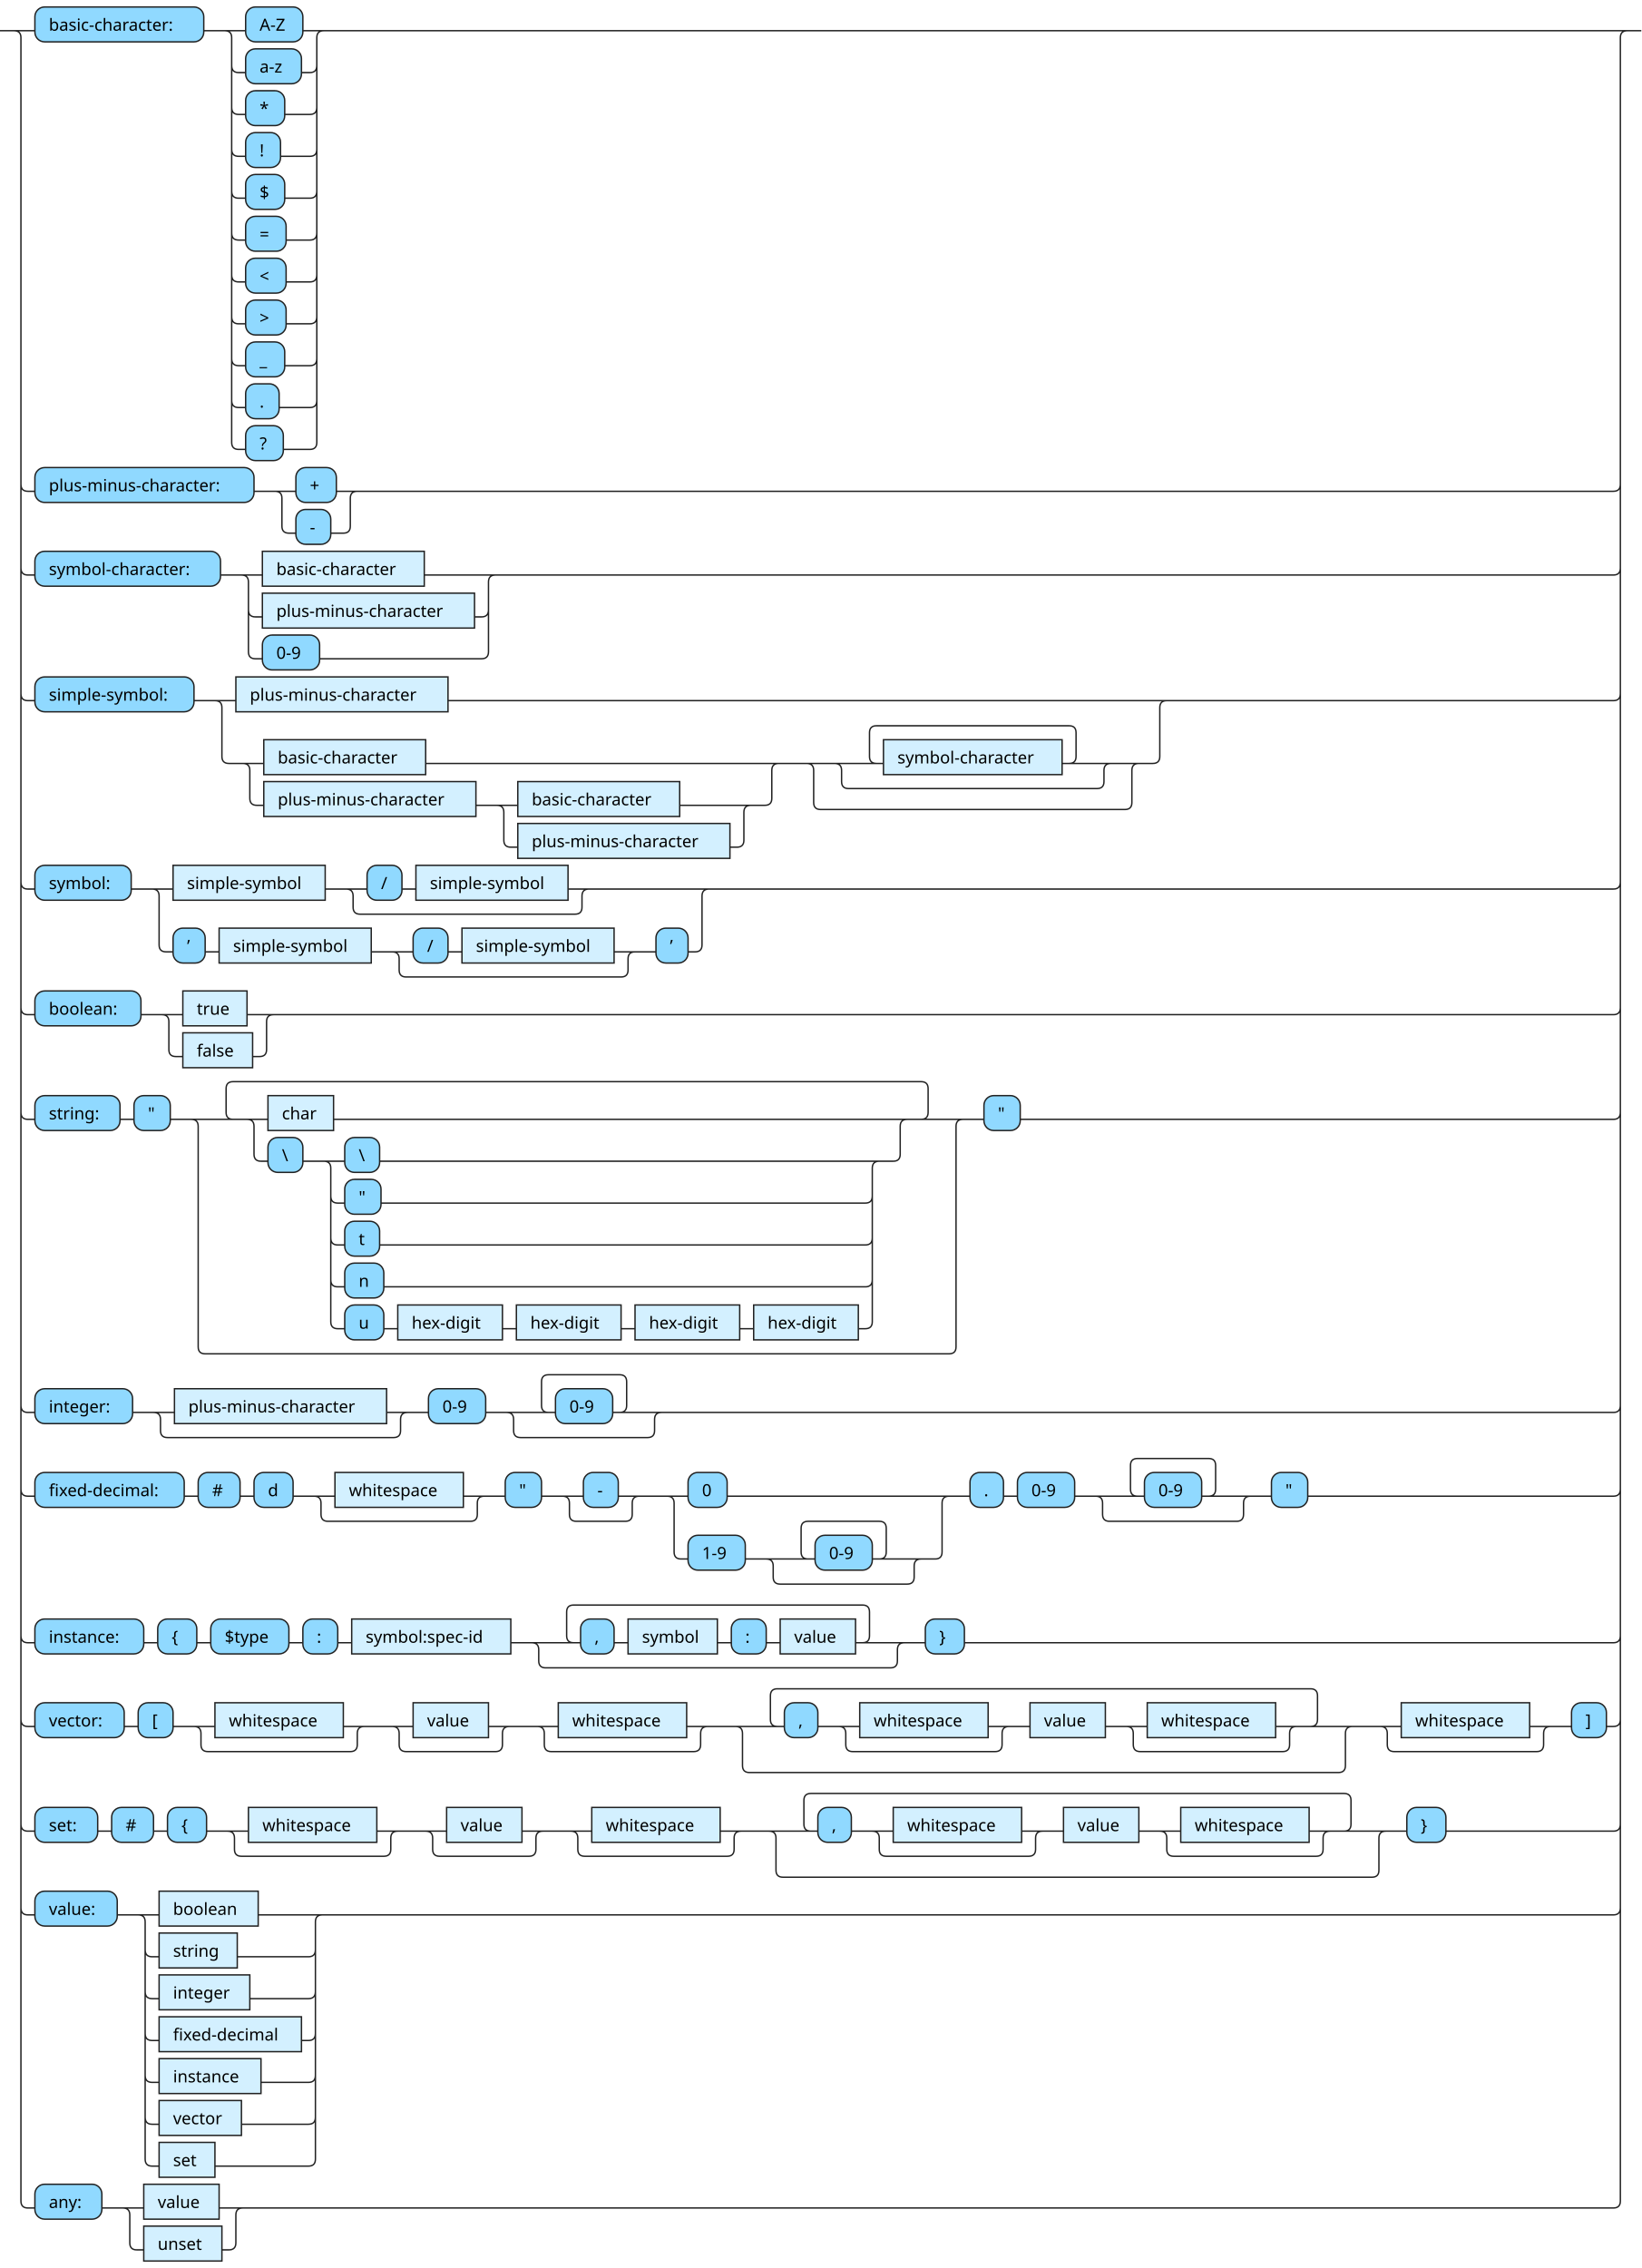
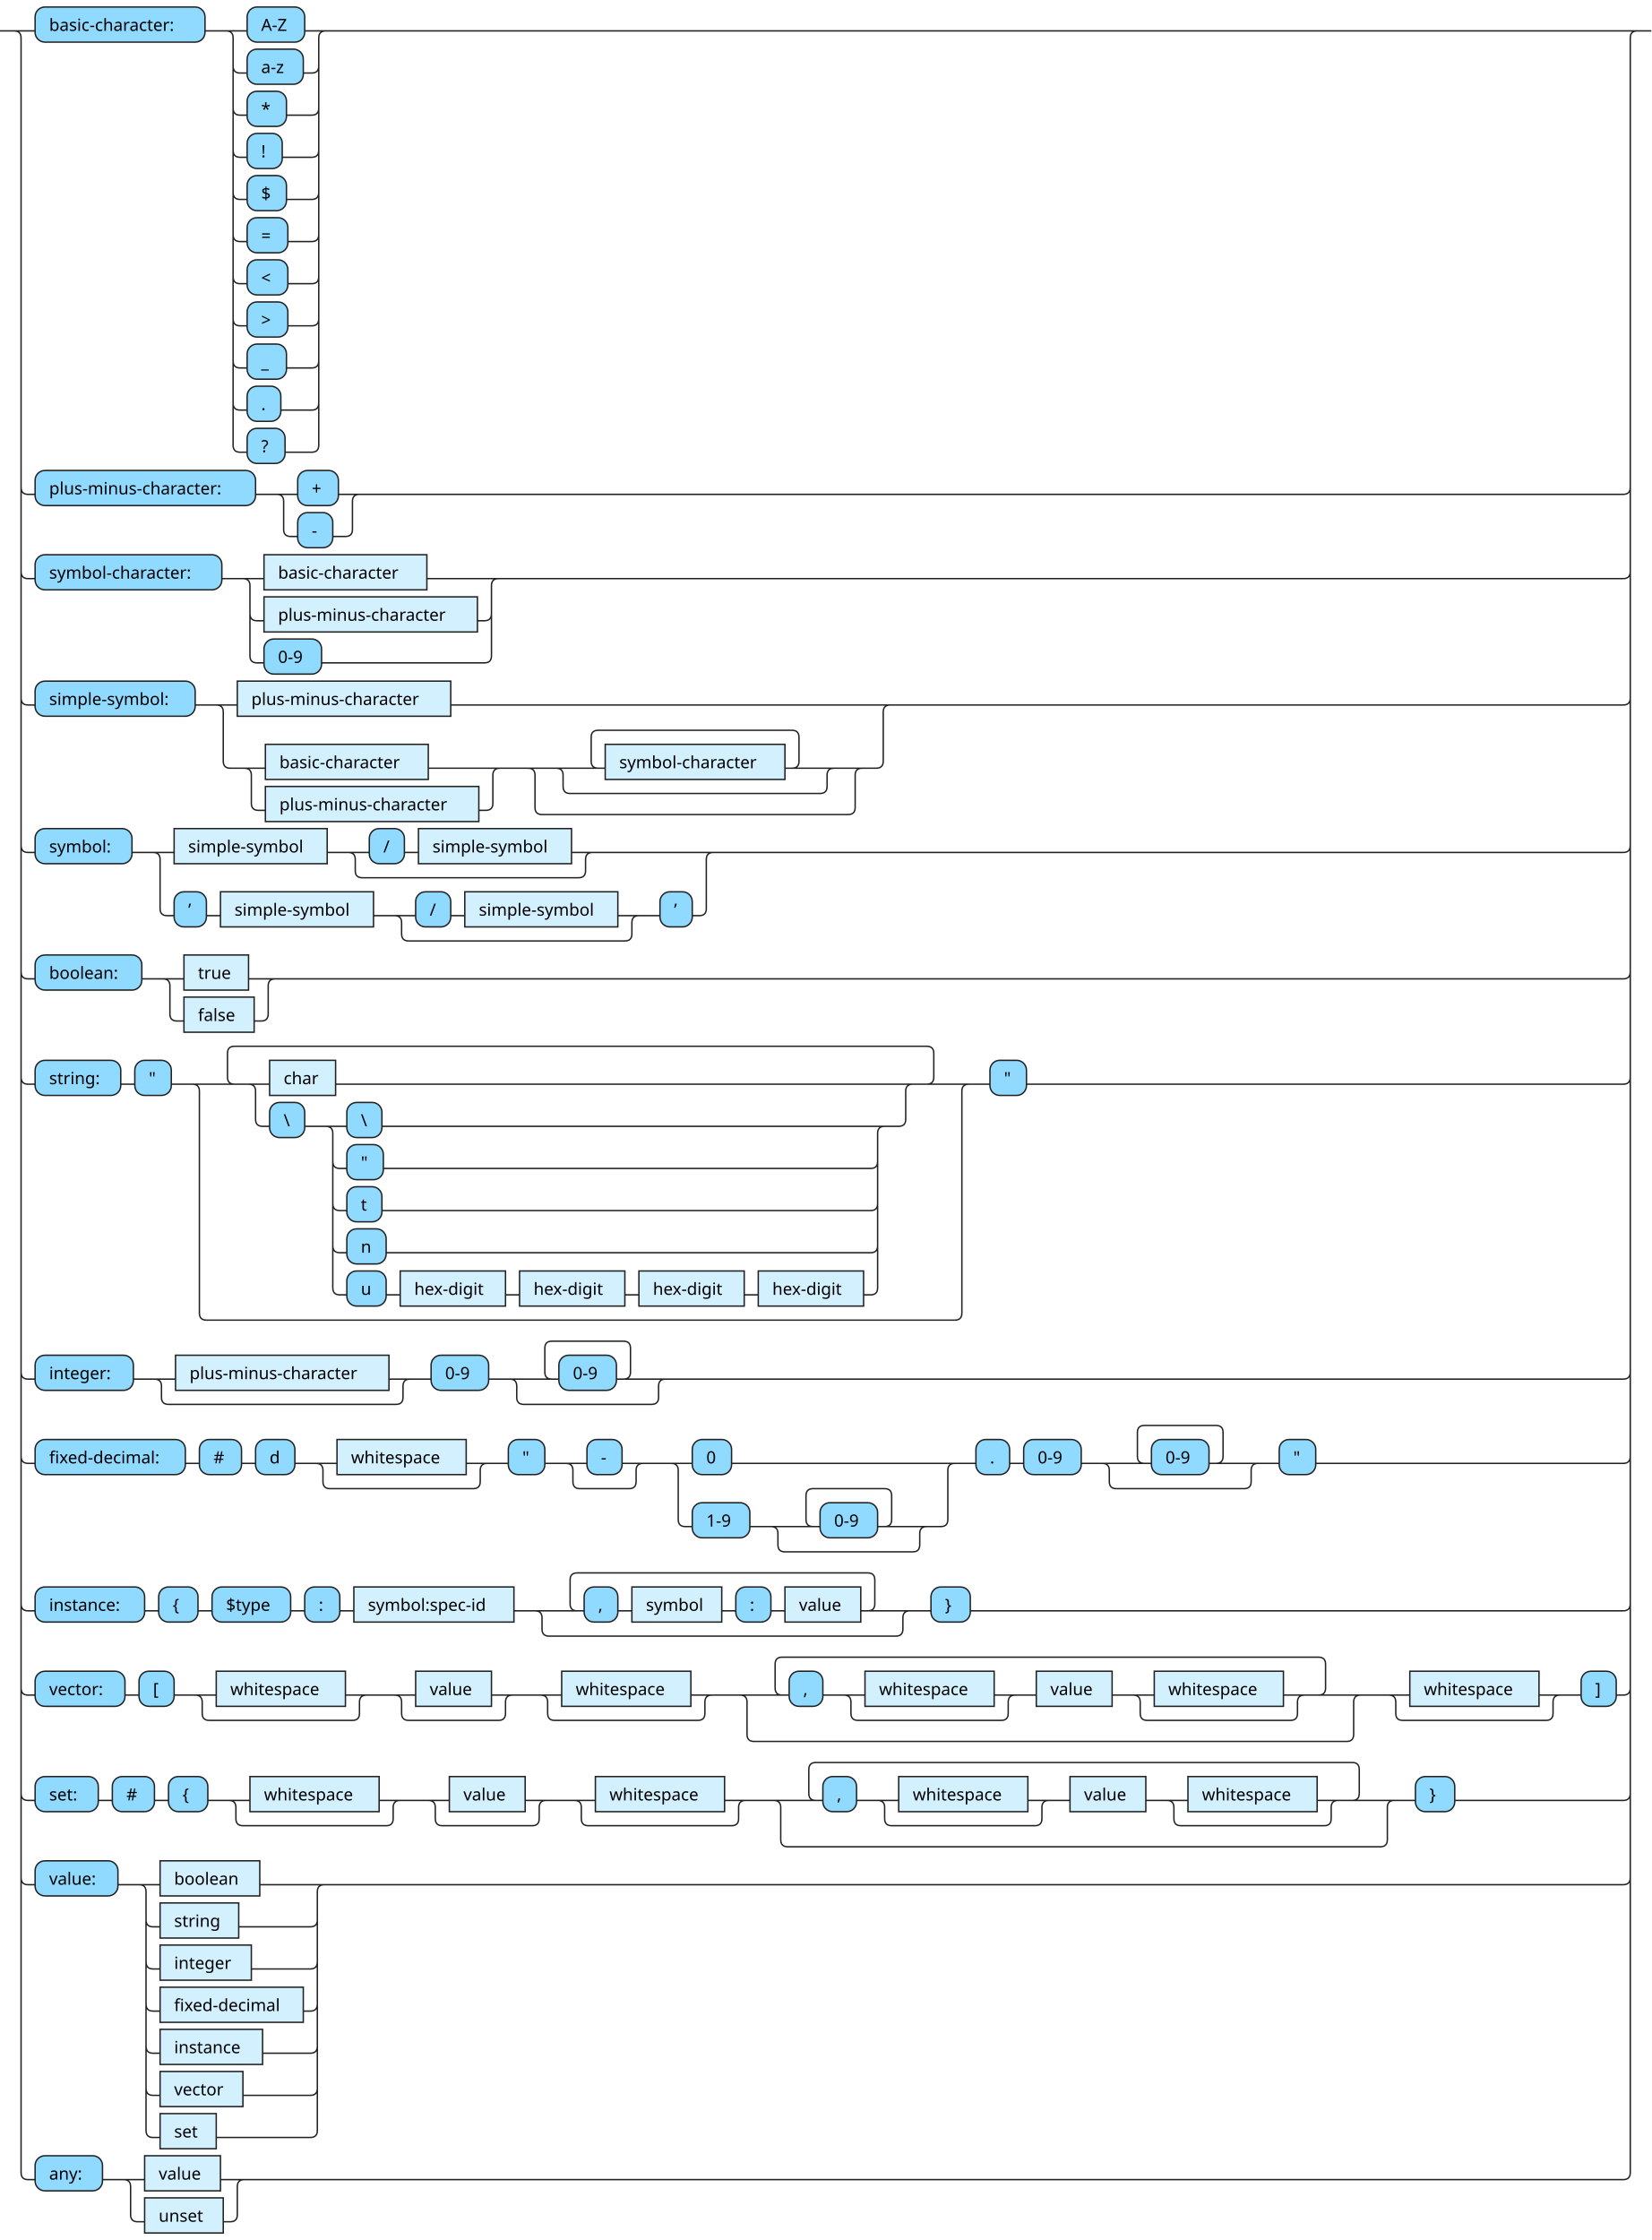
- <svg xmlns="http://www.w3.org/2000/svg" xmlns:xlink="http://www.w3.org/1999/xlink" version="1.1" width="1176" height="1625" viewbox="0 0 1176 1625">
+ <svg xmlns="http://www.w3.org/2000/svg" xmlns:xlink="http://www.w3.org/1999/xlink" version="1.1" width="1176" height="1595" viewbox="0 0 1176 1595">
  <defs>
    <style type="text/css">.c{fill:none;stroke:#222222;}.j{fill:#000000;font-family:Verdana,Sans-serif;font-size:12px;}.l{fill:#90d9ff;stroke:#222222;}.r{fill:#d3f0ff;stroke:#222222;}</style>
  </defs>
-   <path class="c" d="M0 22h25m121 0h30m41 0h20m-71 25q0 5 5 5h5m40 0h6q5 0 5-5m-61 30q0 5 5 5h5m28 0h18q5 0 5-5m-61 30q0 5 5 5h5m25 0h21q5 0 5-5m-61 30q0 5 5 5h5m28 0h18q5 0 5-5m-61 30q0 5 5 5h5m29 0h17q5 0 5-5m-61 30q0 5 5 5h5m29 0h17q5 0 5-5m-61 30q0 5 5 5h5m29 0h17q5 0 5-5m-61 30q0 5 5 5h5m28 0h18q5 0 5-5m-61 30q0 5 5 5h5m24 0h22q5 0 5-5m-66-265q5 0 5 5v290q0 5 5 5h5m27 0h19q5 0 5-5v-290q0-5 5-5m5 0h934m-1156 325q0 5 5 5h5m157 0h30m29 0h20m-64 0q5 0 5 5v20q0 5 5 5h5m25 0h9q5 0 5-5v-20q0-5 5-5m5 0h895q5 0 5-5m-1146 60q0 5 5 5h5m133 0h30m116 0h56m-182 25q0 5 5 5h5m152 0h5q5 0 5-5m-177-25q5 0 5 5v50q0 5 5 5h5m41 0h116q5 0 5-5v-50q0-5 5-5m5 0h796q5 0 5-5m-1146 90q0 5 5 5h5m114 0h30m152 0h520m-687 0q5 0 5 5v35q0 5 5 5h25m116 0h258m-389 0q5 0 5 5v20q0 5 5 5h5m152 0h30m116 0h56m-187 0q5 0 5 5v20q0 5 5 5h5m152 0h5q5 0 5-5v-20q0-5 5-5m5 0h5q5 0 5-5v-20q0-5 5-5m5 0h70m-5 0q-5 0-5-5v-17q0-5 5-5h138q5 0 5 5v17q0 5-5 5m-5 0h40m-203 0q5 0 5 5v8q0 5 5 5h178q5 0 5-5v-8q0-5 5-5m5 0h20m-243 0q5 0 5 5v23q0 5 5 5h218q5 0 5-5v-23q0-5 5-5m5 0h5q5 0 5-5v-35q0-5 5-5m5 0h315q5 0 5-5m-1146 135q0 5 5 5h5m69 0h30m109 0h30m25 0h10m109 0h20m-179 0q5 0 5 5v8q0 5 5 5h154q5 0 5-5v-8q0-5 5-5m5 0h86m-404 0q5 0 5 5v35q0 5 5 5h5m23 0h10m109 0h30m25 0h10m109 0h20m-179 0q5 0 5 5v8q0 5 5 5h154q5 0 5-5v-8q0-5 5-5m5 0h10m23 0h5q5 0 5-5v-35q0-5 5-5m5 0h643q5 0 5-5m-1146 90q0 5 5 5h5m76 0h30m46 0h24m-85 0q5 0 5 5v20q0 5 5 5h5m50 0h5q5 0 5-5v-20q0-5 5-5m5 0h955q5 0 5-5m-1146 75q0 5 5 5h5m61 0h10m26 0h50m-5 0q-5 0-5-5v-17q0-5 5-5h493q5 0 5 5v17q0 5-5 5m-488 0h20m47 0h416m-478 0q5 0 5 5v20q0 5 5 5h5m25 0h30m25 0h363m-398 25q0 5 5 5h5m26 0h347q5 0 5-5m-388 30q0 5 5 5h5m25 0h348q5 0 5-5m-388 30q0 5 5 5h5m28 0h345q5 0 5-5m-393-85q5 0 5 5v110q0 5 5 5h5m28 0h10m75 0h10m75 0h10m75 0h10m75 0h5q5 0 5-5v-110q0-5 5-5m5 0h5q5 0 5-5v-20q0-5 5-5m5 0h40m-558 0q5 0 5 5v158q0 5 5 5h533q5 0 5-5v-158q0-5 5-5m5 0h10m26 0h425q5 0 5-5m-1146 210q0 5 5 5h5m70 0h30m152 0h20m-187 0q5 0 5 5v8q0 5 5 5h162q5 0 5-5v-8q0-5 5-5m5 0h10m41 0h50m-5 0q-5 0-5-5v-17q0-5 5-5h51q5 0 5 5v17q0 5-5 5m-5 0h40m-116 0q5 0 5 5v8q0 5 5 5h91q5 0 5-5v-8q0-5 5-5m5 0h677q5 0 5-5m-1146 60q0 5 5 5h5m107 0h10m30 0h10m28 0h30m92 0h20m-127 0q5 0 5 5v8q0 5 5 5h102q5 0 5-5v-8q0-5 5-5m5 0h10m26 0h30m25 0h20m-60 0q5 0 5 5v8q0 5 5 5h35q5 0 5-5v-8q0-5 5-5m5 0h30m28 0h164m-207 0q5 0 5 5v35q0 5 5 5h5m41 0h50m-5 0q-5 0-5-5v-17q0-5 5-5h51q5 0 5 5v17q0 5-5 5m-5 0h40m-116 0q5 0 5 5v8q0 5 5 5h91q5 0 5-5v-8q0-5 5-5m5 0h5q5 0 5-5v-35q0-5 5-5m5 0h10m24 0h10m41 0h50m-5 0q-5 0-5-5v-17q0-5 5-5h51q5 0 5 5v17q0 5-5 5m-5 0h40m-116 0q5 0 5 5v8q0 5 5 5h91q5 0 5-5v-8q0-5 5-5m5 0h10m26 0h219q5 0 5-5m-1146 105q0 5 5 5h5m78 0h10m28 0h10m56 0h10m25 0h10m114 0h50m-5 0q-5 0-5-5v-17q0-5 5-5h207q5 0 5 5v17q0 5-5 5m-178 0h10m64 0h10m25 0h10m54 0h40m-272 0q5 0 5 5v8q0 5 5 5h247q5 0 5-5v-8q0-5 5-5m5 0h10m28 0h465q5 0 5-5m-1146 60q0 5 5 5h5m64 0h10m25 0h30m92 0h20m-127 0q5 0 5 5v8q0 5 5 5h102q5 0 5-5v-8q0-5 5-5m5 0h30m54 0h20m-89 0q5 0 5 5v8q0 5 5 5h64q5 0 5-5v-8q0-5 5-5m5 0h30m92 0h20m-127 0q5 0 5 5v8q0 5 5 5h102q5 0 5-5v-8q0-5 5-5m5 0h50m-5 0q-5 0-5-5v-17q0-5 5-5h382q5 0 5 5v17q0 5-5 5m-353 0h30m92 0h20m-127 0q5 0 5 5v8q0 5 5 5h102q5 0 5-5v-8q0-5 5-5m5 0h10m54 0h30m92 0h20m-127 0q5 0 5 5v8q0 5 5 5h102q5 0 5-5v-8q0-5 5-5m5 0h40m-447 0q5 0 5 5v23q0 5 5 5h422q5 0 5-5v-23q0-5 5-5m5 0h30m92 0h20m-127 0q5 0 5 5v8q0 5 5 5h102q5 0 5-5v-8q0-5 5-5m5 0h10m25 0h5q5 0 5-5m-1146 75q0 5 5 5h5m45 0h10m30 0h10m28 0h30m92 0h20m-127 0q5 0 5 5v8q0 5 5 5h102q5 0 5-5v-8q0-5 5-5m5 0h30m54 0h20m-89 0q5 0 5 5v8q0 5 5 5h64q5 0 5-5v-8q0-5 5-5m5 0h30m92 0h20m-127 0q5 0 5 5v8q0 5 5 5h102q5 0 5-5v-8q0-5 5-5m5 0h50m-5 0q-5 0-5-5v-17q0-5 5-5h382q5 0 5 5v17q0 5-5 5m-353 0h30m92 0h20m-127 0q5 0 5 5v8q0 5 5 5h102q5 0 5-5v-8q0-5 5-5m5 0h10m54 0h30m92 0h20m-127 0q5 0 5 5v8q0 5 5 5h102q5 0 5-5v-8q0-5 5-5m5 0h40m-447 0q5 0 5 5v23q0 5 5 5h422q5 0 5-5v-23q0-5 5-5m5 0h10m28 0h120q5 0 5-5m-1146 60q0 5 5 5h5m59 0h30m71 0h51m-132 25q0 5 5 5h5m56 0h51q5 0 5-5m-122 30q0 5 5 5h5m65 0h42q5 0 5-5m-122 30q0 5 5 5h5m102 0h5q5 0 5-5m-122 30q0 5 5 5h5m73 0h34q5 0 5-5m-122 30q0 5 5 5h5m59 0h48q5 0 5-5m-127-145q5 0 5 5v170q0 5 5 5h5m40 0h67q5 0 5-5v-170q0-5 5-5m5 0h920q5 0 5-5m-1151-1345q5 0 5 5v1550q0 5 5 5h5m48 0h30m54 0h22m-91 0q5 0 5 5v20q0 5 5 5h5m56 0h5q5 0 5-5v-20q0-5 5-5m5 0h977q5 0 5-5v-1550q0-5 5-5m5 0h5" />
+   <path class="c" d="M0 22h25m121 0h30m41 0h20m-71 25q0 5 5 5h5m40 0h6q5 0 5-5m-61 30q0 5 5 5h5m28 0h18q5 0 5-5m-61 30q0 5 5 5h5m25 0h21q5 0 5-5m-61 30q0 5 5 5h5m28 0h18q5 0 5-5m-61 30q0 5 5 5h5m29 0h17q5 0 5-5m-61 30q0 5 5 5h5m29 0h17q5 0 5-5m-61 30q0 5 5 5h5m29 0h17q5 0 5-5m-61 30q0 5 5 5h5m28 0h18q5 0 5-5m-61 30q0 5 5 5h5m24 0h22q5 0 5-5m-66-265q5 0 5 5v290q0 5 5 5h5m27 0h19q5 0 5-5v-290q0-5 5-5m5 0h934m-1156 325q0 5 5 5h5m157 0h30m29 0h20m-64 0q5 0 5 5v20q0 5 5 5h5m25 0h9q5 0 5-5v-20q0-5 5-5m5 0h895q5 0 5-5m-1146 60q0 5 5 5h5m133 0h30m116 0h56m-182 25q0 5 5 5h5m152 0h5q5 0 5-5m-177-25q5 0 5 5v50q0 5 5 5h5m41 0h116q5 0 5-5v-50q0-5 5-5m5 0h796q5 0 5-5m-1146 90q0 5 5 5h5m114 0h30m152 0h318m-485 0q5 0 5 5v35q0 5 5 5h25m116 0h56m-187 0q5 0 5 5v20q0 5 5 5h5m152 0h5q5 0 5-5v-20q0-5 5-5m5 0h70m-5 0q-5 0-5-5v-17q0-5 5-5h138q5 0 5 5v17q0 5-5 5m-5 0h40m-203 0q5 0 5 5v8q0 5 5 5h178q5 0 5-5v-8q0-5 5-5m5 0h20m-243 0q5 0 5 5v23q0 5 5 5h218q5 0 5-5v-23q0-5 5-5m5 0h5q5 0 5-5v-35q0-5 5-5m5 0h517q5 0 5-5m-1146 105q0 5 5 5h5m69 0h30m109 0h30m25 0h10m109 0h20m-179 0q5 0 5 5v8q0 5 5 5h154q5 0 5-5v-8q0-5 5-5m5 0h86m-404 0q5 0 5 5v35q0 5 5 5h5m23 0h10m109 0h30m25 0h10m109 0h20m-179 0q5 0 5 5v8q0 5 5 5h154q5 0 5-5v-8q0-5 5-5m5 0h10m23 0h5q5 0 5-5v-35q0-5 5-5m5 0h643q5 0 5-5m-1146 90q0 5 5 5h5m76 0h30m46 0h24m-85 0q5 0 5 5v20q0 5 5 5h5m50 0h5q5 0 5-5v-20q0-5 5-5m5 0h955q5 0 5-5m-1146 75q0 5 5 5h5m61 0h10m26 0h50m-5 0q-5 0-5-5v-17q0-5 5-5h493q5 0 5 5v17q0 5-5 5m-488 0h20m47 0h416m-478 0q5 0 5 5v20q0 5 5 5h5m25 0h30m25 0h363m-398 25q0 5 5 5h5m26 0h347q5 0 5-5m-388 30q0 5 5 5h5m25 0h348q5 0 5-5m-388 30q0 5 5 5h5m28 0h345q5 0 5-5m-393-85q5 0 5 5v110q0 5 5 5h5m28 0h10m75 0h10m75 0h10m75 0h10m75 0h5q5 0 5-5v-110q0-5 5-5m5 0h5q5 0 5-5v-20q0-5 5-5m5 0h40m-558 0q5 0 5 5v158q0 5 5 5h533q5 0 5-5v-158q0-5 5-5m5 0h10m26 0h425q5 0 5-5m-1146 210q0 5 5 5h5m70 0h30m152 0h20m-187 0q5 0 5 5v8q0 5 5 5h162q5 0 5-5v-8q0-5 5-5m5 0h10m41 0h50m-5 0q-5 0-5-5v-17q0-5 5-5h51q5 0 5 5v17q0 5-5 5m-5 0h40m-116 0q5 0 5 5v8q0 5 5 5h91q5 0 5-5v-8q0-5 5-5m5 0h677q5 0 5-5m-1146 60q0 5 5 5h5m107 0h10m30 0h10m28 0h30m92 0h20m-127 0q5 0 5 5v8q0 5 5 5h102q5 0 5-5v-8q0-5 5-5m5 0h10m26 0h30m25 0h20m-60 0q5 0 5 5v8q0 5 5 5h35q5 0 5-5v-8q0-5 5-5m5 0h30m28 0h164m-207 0q5 0 5 5v35q0 5 5 5h5m41 0h50m-5 0q-5 0-5-5v-17q0-5 5-5h51q5 0 5 5v17q0 5-5 5m-5 0h40m-116 0q5 0 5 5v8q0 5 5 5h91q5 0 5-5v-8q0-5 5-5m5 0h5q5 0 5-5v-35q0-5 5-5m5 0h10m24 0h10m41 0h50m-5 0q-5 0-5-5v-17q0-5 5-5h51q5 0 5 5v17q0 5-5 5m-5 0h40m-116 0q5 0 5 5v8q0 5 5 5h91q5 0 5-5v-8q0-5 5-5m5 0h10m26 0h219q5 0 5-5m-1146 105q0 5 5 5h5m78 0h10m28 0h10m56 0h10m25 0h10m114 0h50m-5 0q-5 0-5-5v-17q0-5 5-5h207q5 0 5 5v17q0 5-5 5m-178 0h10m64 0h10m25 0h10m54 0h40m-272 0q5 0 5 5v8q0 5 5 5h247q5 0 5-5v-8q0-5 5-5m5 0h10m28 0h465q5 0 5-5m-1146 60q0 5 5 5h5m64 0h10m25 0h30m92 0h20m-127 0q5 0 5 5v8q0 5 5 5h102q5 0 5-5v-8q0-5 5-5m5 0h30m54 0h20m-89 0q5 0 5 5v8q0 5 5 5h64q5 0 5-5v-8q0-5 5-5m5 0h30m92 0h20m-127 0q5 0 5 5v8q0 5 5 5h102q5 0 5-5v-8q0-5 5-5m5 0h50m-5 0q-5 0-5-5v-17q0-5 5-5h382q5 0 5 5v17q0 5-5 5m-353 0h30m92 0h20m-127 0q5 0 5 5v8q0 5 5 5h102q5 0 5-5v-8q0-5 5-5m5 0h10m54 0h30m92 0h20m-127 0q5 0 5 5v8q0 5 5 5h102q5 0 5-5v-8q0-5 5-5m5 0h40m-447 0q5 0 5 5v23q0 5 5 5h422q5 0 5-5v-23q0-5 5-5m5 0h30m92 0h20m-127 0q5 0 5 5v8q0 5 5 5h102q5 0 5-5v-8q0-5 5-5m5 0h10m25 0h5q5 0 5-5m-1146 75q0 5 5 5h5m45 0h10m30 0h10m28 0h30m92 0h20m-127 0q5 0 5 5v8q0 5 5 5h102q5 0 5-5v-8q0-5 5-5m5 0h30m54 0h20m-89 0q5 0 5 5v8q0 5 5 5h64q5 0 5-5v-8q0-5 5-5m5 0h30m92 0h20m-127 0q5 0 5 5v8q0 5 5 5h102q5 0 5-5v-8q0-5 5-5m5 0h50m-5 0q-5 0-5-5v-17q0-5 5-5h382q5 0 5 5v17q0 5-5 5m-353 0h30m92 0h20m-127 0q5 0 5 5v8q0 5 5 5h102q5 0 5-5v-8q0-5 5-5m5 0h10m54 0h30m92 0h20m-127 0q5 0 5 5v8q0 5 5 5h102q5 0 5-5v-8q0-5 5-5m5 0h40m-447 0q5 0 5 5v23q0 5 5 5h422q5 0 5-5v-23q0-5 5-5m5 0h10m28 0h120q5 0 5-5m-1146 60q0 5 5 5h5m59 0h30m71 0h51m-132 25q0 5 5 5h5m56 0h51q5 0 5-5m-122 30q0 5 5 5h5m65 0h42q5 0 5-5m-122 30q0 5 5 5h5m102 0h5q5 0 5-5m-122 30q0 5 5 5h5m73 0h34q5 0 5-5m-122 30q0 5 5 5h5m59 0h48q5 0 5-5m-127-145q5 0 5 5v170q0 5 5 5h5m40 0h67q5 0 5-5v-170q0-5 5-5m5 0h920q5 0 5-5m-1151-1315q5 0 5 5v1520q0 5 5 5h5m48 0h30m54 0h22m-91 0q5 0 5 5v20q0 5 5 5h5m56 0h5q5 0 5-5v-20q0-5 5-5m5 0h977q5 0 5-5v-1520q0-5 5-5m5 0h5" />
  <rect class="l" x="25" y="5" width="121" height="25" rx="7" />
  <text class="j" x="35" y="22">basic-character:</text>
  <rect class="l" x="176" y="5" width="41" height="25" rx="7" />
  <text class="j" x="186" y="22">A-Z</text>
  <rect class="l" x="176" y="35" width="40" height="25" rx="7" />
  <text class="j" x="186" y="52">a-z</text>
  <rect class="l" x="176" y="65" width="28" height="25" rx="7" />
  <text class="j" x="186" y="82">*</text>
  <rect class="l" x="176" y="95" width="25" height="25" rx="7" />
  <text class="j" x="186" y="112">!</text>
  <rect class="l" x="176" y="125" width="28" height="25" rx="7" />
  <text class="j" x="186" y="142">$</text>
  <rect class="l" x="176" y="155" width="29" height="25" rx="7" />
  <text class="j" x="186" y="172">=</text>
  <rect class="l" x="176" y="185" width="29" height="25" rx="7" />
  <text class="j" x="186" y="202">&lt;</text>
  <rect class="l" x="176" y="215" width="29" height="25" rx="7" />
  <text class="j" x="186" y="232">&gt;</text>
  <rect class="l" x="176" y="245" width="28" height="25" rx="7" />
  <text class="j" x="186" y="262">_</text>
  <rect class="l" x="176" y="275" width="24" height="25" rx="7" />
  <text class="j" x="186" y="292">.</text>
  <rect class="l" x="176" y="305" width="27" height="25" rx="7" />
  <text class="j" x="186" y="322">?</text>
  <rect class="l" x="25" y="335" width="157" height="25" rx="7" />
  <text class="j" x="35" y="352">plus-minus-character:</text>
  <rect class="l" x="212" y="335" width="29" height="25" rx="7" />
  <text class="j" x="222" y="352">+</text>
  <rect class="l" x="212" y="365" width="25" height="25" rx="7" />
  <text class="j" x="222" y="382">-</text>
  <rect class="l" x="25" y="395" width="133" height="25" rx="7" />
  <text class="j" x="35" y="412">symbol-character:</text>
  <a xlink:href="#basic-character">
    <rect class="r" x="188" y="395" width="116" height="25" />
    <text class="j" x="198" y="412">basic-character</text>
  </a>
  <a xlink:href="#plus-minus-character">
    <rect class="r" x="188" y="425" width="152" height="25" />
    <text class="j" x="198" y="442">plus-minus-character</text>
  </a>
  <rect class="l" x="188" y="455" width="41" height="25" rx="7" />
  <text class="j" x="198" y="472">0-9</text>
  <rect class="l" x="25" y="485" width="114" height="25" rx="7" />
  <text class="j" x="35" y="502">simple-symbol:</text>
  <a xlink:href="#plus-minus-character">
    <rect class="r" x="169" y="485" width="152" height="25" />
    <text class="j" x="179" y="502">plus-minus-character</text>
  </a>
  <a xlink:href="#basic-character">
    <rect class="r" x="189" y="530" width="116" height="25" />
    <text class="j" x="199" y="547">basic-character</text>
  </a>
  <a xlink:href="#plus-minus-character">
    <rect class="r" x="189" y="560" width="152" height="25" />
    <text class="j" x="199" y="577">plus-minus-character</text>
  </a>
-   <a xlink:href="#basic-character">
-     <rect class="r" x="371" y="560" width="116" height="25" />
-     <text class="j" x="381" y="577">basic-character</text>
-   </a>
+   <a xlink:href="#symbol-character">
+     <rect class="r" x="431" y="530" width="128" height="25" />
+     <text class="j" x="441" y="547">symbol-character</text>
+   </a>
+   <rect class="l" x="25" y="590" width="69" height="25" rx="7" />
+   <text class="j" x="35" y="607">symbol:</text>
+   <a xlink:href="#simple-symbol">
+     <rect class="r" x="124" y="590" width="109" height="25" />
+     <text class="j" x="134" y="607">simple-symbol</text>
+   </a>
+   <rect class="l" x="263" y="590" width="25" height="25" rx="7" />
+   <text class="j" x="273" y="607">/</text>
+   <a xlink:href="#simple-symbol">
+     <rect class="r" x="298" y="590" width="109" height="25" />
+     <text class="j" x="308" y="607">simple-symbol</text>
+   </a>
+   <rect class="l" x="124" y="635" width="23" height="25" rx="7" />
+   <text class="j" x="134" y="652">’</text>
+   <a xlink:href="#simple-symbol">
+     <rect class="r" x="157" y="635" width="109" height="25" />
+     <text class="j" x="167" y="652">simple-symbol</text>
+   </a>
+   <rect class="l" x="296" y="635" width="25" height="25" rx="7" />
+   <text class="j" x="306" y="652">/</text>
+   <a xlink:href="#simple-symbol">
+     <rect class="r" x="331" y="635" width="109" height="25" />
+     <text class="j" x="341" y="652">simple-symbol</text>
+   </a>
+   <rect class="l" x="470" y="635" width="23" height="25" rx="7" />
+   <text class="j" x="480" y="652">’</text>
+   <rect class="l" x="25" y="680" width="76" height="25" rx="7" />
+   <text class="j" x="35" y="697">boolean:</text>
+   <a xlink:href="#true">
+     <rect class="r" x="131" y="680" width="46" height="25" />
+     <text class="j" x="141" y="697">true</text>
+   </a>
+   <a xlink:href="#false">
+     <rect class="r" x="131" y="710" width="50" height="25" />
+     <text class="j" x="141" y="727">false</text>
+   </a>
+   <rect class="l" x="25" y="755" width="61" height="25" rx="7" />
+   <text class="j" x="35" y="772">string:</text>
+   <rect class="l" x="96" y="755" width="26" height="25" rx="7" />
+   <text class="j" x="106" y="772">"</text>
+   <a xlink:href="#char">
+     <rect class="r" x="192" y="755" width="47" height="25" />
+     <text class="j" x="202" y="772">char</text>
+   </a>
+   <rect class="l" x="192" y="785" width="25" height="25" rx="7" />
+   <text class="j" x="202" y="802">\</text>
+   <rect class="l" x="247" y="785" width="25" height="25" rx="7" />
+   <text class="j" x="257" y="802">\</text>
+   <rect class="l" x="247" y="815" width="26" height="25" rx="7" />
+   <text class="j" x="257" y="832">"</text>
+   <rect class="l" x="247" y="845" width="25" height="25" rx="7" />
+   <text class="j" x="257" y="862">t</text>
+   <rect class="l" x="247" y="875" width="28" height="25" rx="7" />
+   <text class="j" x="257" y="892">n</text>
+   <rect class="l" x="247" y="905" width="28" height="25" rx="7" />
+   <text class="j" x="257" y="922">u</text>
+   <a xlink:href="#hex-digit">
+     <rect class="r" x="285" y="905" width="75" height="25" />
+     <text class="j" x="295" y="922">hex-digit</text>
+   </a>
+   <a xlink:href="#hex-digit">
+     <rect class="r" x="370" y="905" width="75" height="25" />
+     <text class="j" x="380" y="922">hex-digit</text>
+   </a>
+   <a xlink:href="#hex-digit">
+     <rect class="r" x="455" y="905" width="75" height="25" />
+     <text class="j" x="465" y="922">hex-digit</text>
+   </a>
+   <a xlink:href="#hex-digit">
+     <rect class="r" x="540" y="905" width="75" height="25" />
+     <text class="j" x="550" y="922">hex-digit</text>
+   </a>
+   <rect class="l" x="705" y="755" width="26" height="25" rx="7" />
+   <text class="j" x="715" y="772">"</text>
+   <rect class="l" x="25" y="965" width="70" height="25" rx="7" />
+   <text class="j" x="35" y="982">integer:</text>
  <a xlink:href="#plus-minus-character">
-     <rect class="r" x="371" y="590" width="152" height="25" />
-     <text class="j" x="381" y="607">plus-minus-character</text>
-   </a>
-   <a xlink:href="#symbol-character">
-     <rect class="r" x="633" y="530" width="128" height="25" />
-     <text class="j" x="643" y="547">symbol-character</text>
-   </a>
-   <rect class="l" x="25" y="620" width="69" height="25" rx="7" />
-   <text class="j" x="35" y="637">symbol:</text>
-   <a xlink:href="#simple-symbol">
-     <rect class="r" x="124" y="620" width="109" height="25" />
-     <text class="j" x="134" y="637">simple-symbol</text>
-   </a>
-   <rect class="l" x="263" y="620" width="25" height="25" rx="7" />
-   <text class="j" x="273" y="637">/</text>
-   <a xlink:href="#simple-symbol">
-     <rect class="r" x="298" y="620" width="109" height="25" />
-     <text class="j" x="308" y="637">simple-symbol</text>
-   </a>
-   <rect class="l" x="124" y="665" width="23" height="25" rx="7" />
-   <text class="j" x="134" y="682">’</text>
-   <a xlink:href="#simple-symbol">
-     <rect class="r" x="157" y="665" width="109" height="25" />
-     <text class="j" x="167" y="682">simple-symbol</text>
-   </a>
-   <rect class="l" x="296" y="665" width="25" height="25" rx="7" />
-   <text class="j" x="306" y="682">/</text>
-   <a xlink:href="#simple-symbol">
-     <rect class="r" x="331" y="665" width="109" height="25" />
-     <text class="j" x="341" y="682">simple-symbol</text>
-   </a>
-   <rect class="l" x="470" y="665" width="23" height="25" rx="7" />
-   <text class="j" x="480" y="682">’</text>
-   <rect class="l" x="25" y="710" width="76" height="25" rx="7" />
-   <text class="j" x="35" y="727">boolean:</text>
-   <a xlink:href="#true">
-     <rect class="r" x="131" y="710" width="46" height="25" />
-     <text class="j" x="141" y="727">true</text>
-   </a>
-   <a xlink:href="#false">
-     <rect class="r" x="131" y="740" width="50" height="25" />
-     <text class="j" x="141" y="757">false</text>
-   </a>
-   <rect class="l" x="25" y="785" width="61" height="25" rx="7" />
-   <text class="j" x="35" y="802">string:</text>
-   <rect class="l" x="96" y="785" width="26" height="25" rx="7" />
-   <text class="j" x="106" y="802">"</text>
-   <a xlink:href="#char">
-     <rect class="r" x="192" y="785" width="47" height="25" />
-     <text class="j" x="202" y="802">char</text>
-   </a>
-   <rect class="l" x="192" y="815" width="25" height="25" rx="7" />
-   <text class="j" x="202" y="832">\</text>
-   <rect class="l" x="247" y="815" width="25" height="25" rx="7" />
-   <text class="j" x="257" y="832">\</text>
-   <rect class="l" x="247" y="845" width="26" height="25" rx="7" />
-   <text class="j" x="257" y="862">"</text>
-   <rect class="l" x="247" y="875" width="25" height="25" rx="7" />
-   <text class="j" x="257" y="892">t</text>
-   <rect class="l" x="247" y="905" width="28" height="25" rx="7" />
-   <text class="j" x="257" y="922">n</text>
-   <rect class="l" x="247" y="935" width="28" height="25" rx="7" />
-   <text class="j" x="257" y="952">u</text>
-   <a xlink:href="#hex-digit">
-     <rect class="r" x="285" y="935" width="75" height="25" />
-     <text class="j" x="295" y="952">hex-digit</text>
-   </a>
-   <a xlink:href="#hex-digit">
-     <rect class="r" x="370" y="935" width="75" height="25" />
-     <text class="j" x="380" y="952">hex-digit</text>
-   </a>
-   <a xlink:href="#hex-digit">
-     <rect class="r" x="455" y="935" width="75" height="25" />
-     <text class="j" x="465" y="952">hex-digit</text>
-   </a>
-   <a xlink:href="#hex-digit">
-     <rect class="r" x="540" y="935" width="75" height="25" />
-     <text class="j" x="550" y="952">hex-digit</text>
-   </a>
-   <rect class="l" x="705" y="785" width="26" height="25" rx="7" />
-   <text class="j" x="715" y="802">"</text>
-   <rect class="l" x="25" y="995" width="70" height="25" rx="7" />
-   <text class="j" x="35" y="1012">integer:</text>
-   <a xlink:href="#plus-minus-character">
-     <rect class="r" x="125" y="995" width="152" height="25" />
-     <text class="j" x="135" y="1012">plus-minus-character</text>
-   </a>
-   <rect class="l" x="307" y="995" width="41" height="25" rx="7" />
-   <text class="j" x="317" y="1012">0-9</text>
-   <rect class="l" x="398" y="995" width="41" height="25" rx="7" />
-   <text class="j" x="408" y="1012">0-9</text>
-   <rect class="l" x="25" y="1055" width="107" height="25" rx="7" />
-   <text class="j" x="35" y="1072">fixed-decimal:</text>
-   <rect class="l" x="142" y="1055" width="30" height="25" rx="7" />
-   <text class="j" x="152" y="1072">#</text>
-   <rect class="l" x="182" y="1055" width="28" height="25" rx="7" />
-   <text class="j" x="192" y="1072">d</text>
-   <a xlink:href="#whitespace">
-     <rect class="r" x="240" y="1055" width="92" height="25" />
-     <text class="j" x="250" y="1072">whitespace</text>
-   </a>
-   <rect class="l" x="362" y="1055" width="26" height="25" rx="7" />
-   <text class="j" x="372" y="1072">"</text>
-   <rect class="l" x="418" y="1055" width="25" height="25" rx="7" />
-   <text class="j" x="428" y="1072">-</text>
-   <rect class="l" x="493" y="1055" width="28" height="25" rx="7" />
-   <text class="j" x="503" y="1072">0</text>
-   <rect class="l" x="493" y="1100" width="41" height="25" rx="7" />
-   <text class="j" x="503" y="1117">1-9</text>
-   <rect class="l" x="584" y="1100" width="41" height="25" rx="7" />
-   <text class="j" x="594" y="1117">0-9</text>
-   <rect class="l" x="695" y="1055" width="24" height="25" rx="7" />
-   <text class="j" x="705" y="1072">.</text>
-   <rect class="l" x="729" y="1055" width="41" height="25" rx="7" />
-   <text class="j" x="739" y="1072">0-9</text>
-   <rect class="l" x="820" y="1055" width="41" height="25" rx="7" />
-   <text class="j" x="830" y="1072">0-9</text>
-   <rect class="l" x="911" y="1055" width="26" height="25" rx="7" />
-   <text class="j" x="921" y="1072">"</text>
-   <rect class="l" x="25" y="1160" width="78" height="25" rx="7" />
-   <text class="j" x="35" y="1177">instance:</text>
-   <rect class="l" x="113" y="1160" width="28" height="25" rx="7" />
-   <text class="j" x="123" y="1177">{</text>
-   <rect class="l" x="151" y="1160" width="56" height="25" rx="7" />
-   <text class="j" x="161" y="1177">$type</text>
-   <rect class="l" x="217" y="1160" width="25" height="25" rx="7" />
-   <text class="j" x="227" y="1177">:</text>
+     <rect class="r" x="125" y="965" width="152" height="25" />
+     <text class="j" x="135" y="982">plus-minus-character</text>
+   </a>
+   <rect class="l" x="307" y="965" width="41" height="25" rx="7" />
+   <text class="j" x="317" y="982">0-9</text>
+   <rect class="l" x="398" y="965" width="41" height="25" rx="7" />
+   <text class="j" x="408" y="982">0-9</text>
+   <rect class="l" x="25" y="1025" width="107" height="25" rx="7" />
+   <text class="j" x="35" y="1042">fixed-decimal:</text>
+   <rect class="l" x="142" y="1025" width="30" height="25" rx="7" />
+   <text class="j" x="152" y="1042">#</text>
+   <rect class="l" x="182" y="1025" width="28" height="25" rx="7" />
+   <text class="j" x="192" y="1042">d</text>
+   <a xlink:href="#whitespace">
+     <rect class="r" x="240" y="1025" width="92" height="25" />
+     <text class="j" x="250" y="1042">whitespace</text>
+   </a>
+   <rect class="l" x="362" y="1025" width="26" height="25" rx="7" />
+   <text class="j" x="372" y="1042">"</text>
+   <rect class="l" x="418" y="1025" width="25" height="25" rx="7" />
+   <text class="j" x="428" y="1042">-</text>
+   <rect class="l" x="493" y="1025" width="28" height="25" rx="7" />
+   <text class="j" x="503" y="1042">0</text>
+   <rect class="l" x="493" y="1070" width="41" height="25" rx="7" />
+   <text class="j" x="503" y="1087">1-9</text>
+   <rect class="l" x="584" y="1070" width="41" height="25" rx="7" />
+   <text class="j" x="594" y="1087">0-9</text>
+   <rect class="l" x="695" y="1025" width="24" height="25" rx="7" />
+   <text class="j" x="705" y="1042">.</text>
+   <rect class="l" x="729" y="1025" width="41" height="25" rx="7" />
+   <text class="j" x="739" y="1042">0-9</text>
+   <rect class="l" x="820" y="1025" width="41" height="25" rx="7" />
+   <text class="j" x="830" y="1042">0-9</text>
+   <rect class="l" x="911" y="1025" width="26" height="25" rx="7" />
+   <text class="j" x="921" y="1042">"</text>
+   <rect class="l" x="25" y="1130" width="78" height="25" rx="7" />
+   <text class="j" x="35" y="1147">instance:</text>
+   <rect class="l" x="113" y="1130" width="28" height="25" rx="7" />
+   <text class="j" x="123" y="1147">{</text>
+   <rect class="l" x="151" y="1130" width="56" height="25" rx="7" />
+   <text class="j" x="161" y="1147">$type</text>
+   <rect class="l" x="217" y="1130" width="25" height="25" rx="7" />
+   <text class="j" x="227" y="1147">:</text>
  <a xlink:href="#symbol:spec-id">
-     <rect class="r" x="252" y="1160" width="114" height="25" />
-     <text class="j" x="262" y="1177">symbol:spec-id</text>
-   </a>
-   <rect class="l" x="416" y="1160" width="24" height="25" rx="7" />
-   <text class="j" x="426" y="1177">,</text>
+     <rect class="r" x="252" y="1130" width="114" height="25" />
+     <text class="j" x="262" y="1147">symbol:spec-id</text>
+   </a>
+   <rect class="l" x="416" y="1130" width="24" height="25" rx="7" />
+   <text class="j" x="426" y="1147">,</text>
  <a xlink:href="#symbol">
-     <rect class="r" x="450" y="1160" width="64" height="25" />
-     <text class="j" x="460" y="1177">symbol</text>
-   </a>
-   <rect class="l" x="524" y="1160" width="25" height="25" rx="7" />
-   <text class="j" x="534" y="1177">:</text>
-   <a xlink:href="#value">
-     <rect class="r" x="559" y="1160" width="54" height="25" />
-     <text class="j" x="569" y="1177">value</text>
-   </a>
-   <rect class="l" x="663" y="1160" width="28" height="25" rx="7" />
-   <text class="j" x="673" y="1177">}</text>
-   <rect class="l" x="25" y="1220" width="64" height="25" rx="7" />
-   <text class="j" x="35" y="1237">vector:</text>
-   <rect class="l" x="99" y="1220" width="25" height="25" rx="7" />
-   <text class="j" x="109" y="1237">[</text>
-   <a xlink:href="#whitespace">
-     <rect class="r" x="154" y="1220" width="92" height="25" />
-     <text class="j" x="164" y="1237">whitespace</text>
-   </a>
-   <a xlink:href="#value">
-     <rect class="r" x="296" y="1220" width="54" height="25" />
-     <text class="j" x="306" y="1237">value</text>
-   </a>
-   <a xlink:href="#whitespace">
-     <rect class="r" x="400" y="1220" width="92" height="25" />
-     <text class="j" x="410" y="1237">whitespace</text>
-   </a>
-   <rect class="l" x="562" y="1220" width="24" height="25" rx="7" />
-   <text class="j" x="572" y="1237">,</text>
-   <a xlink:href="#whitespace">
-     <rect class="r" x="616" y="1220" width="92" height="25" />
-     <text class="j" x="626" y="1237">whitespace</text>
-   </a>
-   <a xlink:href="#value">
-     <rect class="r" x="738" y="1220" width="54" height="25" />
-     <text class="j" x="748" y="1237">value</text>
-   </a>
-   <a xlink:href="#whitespace">
-     <rect class="r" x="822" y="1220" width="92" height="25" />
-     <text class="j" x="832" y="1237">whitespace</text>
-   </a>
-   <a xlink:href="#whitespace">
-     <rect class="r" x="1004" y="1220" width="92" height="25" />
-     <text class="j" x="1014" y="1237">whitespace</text>
-   </a>
-   <rect class="l" x="1126" y="1220" width="25" height="25" rx="7" />
-   <text class="j" x="1136" y="1237">]</text>
-   <rect class="l" x="25" y="1295" width="45" height="25" rx="7" />
-   <text class="j" x="35" y="1312">set:</text>
-   <rect class="l" x="80" y="1295" width="30" height="25" rx="7" />
-   <text class="j" x="90" y="1312">#</text>
-   <rect class="l" x="120" y="1295" width="28" height="25" rx="7" />
-   <text class="j" x="130" y="1312">{</text>
-   <a xlink:href="#whitespace">
-     <rect class="r" x="178" y="1295" width="92" height="25" />
-     <text class="j" x="188" y="1312">whitespace</text>
-   </a>
-   <a xlink:href="#value">
-     <rect class="r" x="320" y="1295" width="54" height="25" />
-     <text class="j" x="330" y="1312">value</text>
-   </a>
-   <a xlink:href="#whitespace">
-     <rect class="r" x="424" y="1295" width="92" height="25" />
-     <text class="j" x="434" y="1312">whitespace</text>
-   </a>
-   <rect class="l" x="586" y="1295" width="24" height="25" rx="7" />
-   <text class="j" x="596" y="1312">,</text>
-   <a xlink:href="#whitespace">
-     <rect class="r" x="640" y="1295" width="92" height="25" />
-     <text class="j" x="650" y="1312">whitespace</text>
-   </a>
-   <a xlink:href="#value">
-     <rect class="r" x="762" y="1295" width="54" height="25" />
-     <text class="j" x="772" y="1312">value</text>
-   </a>
-   <a xlink:href="#whitespace">
-     <rect class="r" x="846" y="1295" width="92" height="25" />
-     <text class="j" x="856" y="1312">whitespace</text>
-   </a>
-   <rect class="l" x="1008" y="1295" width="28" height="25" rx="7" />
-   <text class="j" x="1018" y="1312">}</text>
-   <rect class="l" x="25" y="1355" width="59" height="25" rx="7" />
-   <text class="j" x="35" y="1372">value:</text>
+     <rect class="r" x="450" y="1130" width="64" height="25" />
+     <text class="j" x="460" y="1147">symbol</text>
+   </a>
+   <rect class="l" x="524" y="1130" width="25" height="25" rx="7" />
+   <text class="j" x="534" y="1147">:</text>
+   <a xlink:href="#value">
+     <rect class="r" x="559" y="1130" width="54" height="25" />
+     <text class="j" x="569" y="1147">value</text>
+   </a>
+   <rect class="l" x="663" y="1130" width="28" height="25" rx="7" />
+   <text class="j" x="673" y="1147">}</text>
+   <rect class="l" x="25" y="1190" width="64" height="25" rx="7" />
+   <text class="j" x="35" y="1207">vector:</text>
+   <rect class="l" x="99" y="1190" width="25" height="25" rx="7" />
+   <text class="j" x="109" y="1207">[</text>
+   <a xlink:href="#whitespace">
+     <rect class="r" x="154" y="1190" width="92" height="25" />
+     <text class="j" x="164" y="1207">whitespace</text>
+   </a>
+   <a xlink:href="#value">
+     <rect class="r" x="296" y="1190" width="54" height="25" />
+     <text class="j" x="306" y="1207">value</text>
+   </a>
+   <a xlink:href="#whitespace">
+     <rect class="r" x="400" y="1190" width="92" height="25" />
+     <text class="j" x="410" y="1207">whitespace</text>
+   </a>
+   <rect class="l" x="562" y="1190" width="24" height="25" rx="7" />
+   <text class="j" x="572" y="1207">,</text>
+   <a xlink:href="#whitespace">
+     <rect class="r" x="616" y="1190" width="92" height="25" />
+     <text class="j" x="626" y="1207">whitespace</text>
+   </a>
+   <a xlink:href="#value">
+     <rect class="r" x="738" y="1190" width="54" height="25" />
+     <text class="j" x="748" y="1207">value</text>
+   </a>
+   <a xlink:href="#whitespace">
+     <rect class="r" x="822" y="1190" width="92" height="25" />
+     <text class="j" x="832" y="1207">whitespace</text>
+   </a>
+   <a xlink:href="#whitespace">
+     <rect class="r" x="1004" y="1190" width="92" height="25" />
+     <text class="j" x="1014" y="1207">whitespace</text>
+   </a>
+   <rect class="l" x="1126" y="1190" width="25" height="25" rx="7" />
+   <text class="j" x="1136" y="1207">]</text>
+   <rect class="l" x="25" y="1265" width="45" height="25" rx="7" />
+   <text class="j" x="35" y="1282">set:</text>
+   <rect class="l" x="80" y="1265" width="30" height="25" rx="7" />
+   <text class="j" x="90" y="1282">#</text>
+   <rect class="l" x="120" y="1265" width="28" height="25" rx="7" />
+   <text class="j" x="130" y="1282">{</text>
+   <a xlink:href="#whitespace">
+     <rect class="r" x="178" y="1265" width="92" height="25" />
+     <text class="j" x="188" y="1282">whitespace</text>
+   </a>
+   <a xlink:href="#value">
+     <rect class="r" x="320" y="1265" width="54" height="25" />
+     <text class="j" x="330" y="1282">value</text>
+   </a>
+   <a xlink:href="#whitespace">
+     <rect class="r" x="424" y="1265" width="92" height="25" />
+     <text class="j" x="434" y="1282">whitespace</text>
+   </a>
+   <rect class="l" x="586" y="1265" width="24" height="25" rx="7" />
+   <text class="j" x="596" y="1282">,</text>
+   <a xlink:href="#whitespace">
+     <rect class="r" x="640" y="1265" width="92" height="25" />
+     <text class="j" x="650" y="1282">whitespace</text>
+   </a>
+   <a xlink:href="#value">
+     <rect class="r" x="762" y="1265" width="54" height="25" />
+     <text class="j" x="772" y="1282">value</text>
+   </a>
+   <a xlink:href="#whitespace">
+     <rect class="r" x="846" y="1265" width="92" height="25" />
+     <text class="j" x="856" y="1282">whitespace</text>
+   </a>
+   <rect class="l" x="1008" y="1265" width="28" height="25" rx="7" />
+   <text class="j" x="1018" y="1282">}</text>
+   <rect class="l" x="25" y="1325" width="59" height="25" rx="7" />
+   <text class="j" x="35" y="1342">value:</text>
  <a xlink:href="#boolean">
-     <rect class="r" x="114" y="1355" width="71" height="25" />
-     <text class="j" x="124" y="1372">boolean</text>
+     <rect class="r" x="114" y="1325" width="71" height="25" />
+     <text class="j" x="124" y="1342">boolean</text>
  </a>
  <a xlink:href="#string">
-     <rect class="r" x="114" y="1385" width="56" height="25" />
-     <text class="j" x="124" y="1402">string</text>
+     <rect class="r" x="114" y="1355" width="56" height="25" />
+     <text class="j" x="124" y="1372">string</text>
  </a>
  <a xlink:href="#integer">
-     <rect class="r" x="114" y="1415" width="65" height="25" />
-     <text class="j" x="124" y="1432">integer</text>
+     <rect class="r" x="114" y="1385" width="65" height="25" />
+     <text class="j" x="124" y="1402">integer</text>
  </a>
  <a xlink:href="#fixed-decimal">
-     <rect class="r" x="114" y="1445" width="102" height="25" />
-     <text class="j" x="124" y="1462">fixed-decimal</text>
+     <rect class="r" x="114" y="1415" width="102" height="25" />
+     <text class="j" x="124" y="1432">fixed-decimal</text>
  </a>
  <a xlink:href="#instance">
-     <rect class="r" x="114" y="1475" width="73" height="25" />
-     <text class="j" x="124" y="1492">instance</text>
+     <rect class="r" x="114" y="1445" width="73" height="25" />
+     <text class="j" x="124" y="1462">instance</text>
  </a>
  <a xlink:href="#vector">
-     <rect class="r" x="114" y="1505" width="59" height="25" />
-     <text class="j" x="124" y="1522">vector</text>
+     <rect class="r" x="114" y="1475" width="59" height="25" />
+     <text class="j" x="124" y="1492">vector</text>
  </a>
  <a xlink:href="#set">
-     <rect class="r" x="114" y="1535" width="40" height="25" />
-     <text class="j" x="124" y="1552">set</text>
-   </a>
-   <rect class="l" x="25" y="1565" width="48" height="25" rx="7" />
-   <text class="j" x="35" y="1582">any:</text>
-   <a xlink:href="#value">
-     <rect class="r" x="103" y="1565" width="54" height="25" />
-     <text class="j" x="113" y="1582">value</text>
+     <rect class="r" x="114" y="1505" width="40" height="25" />
+     <text class="j" x="124" y="1522">set</text>
+   </a>
+   <rect class="l" x="25" y="1535" width="48" height="25" rx="7" />
+   <text class="j" x="35" y="1552">any:</text>
+   <a xlink:href="#value">
+     <rect class="r" x="103" y="1535" width="54" height="25" />
+     <text class="j" x="113" y="1552">value</text>
  </a>
  <a xlink:href="#unset">
-     <rect class="r" x="103" y="1595" width="56" height="25" />
-     <text class="j" x="113" y="1612">unset</text>
+     <rect class="r" x="103" y="1565" width="56" height="25" />
+     <text class="j" x="113" y="1582">unset</text>
  </a>
</svg>
